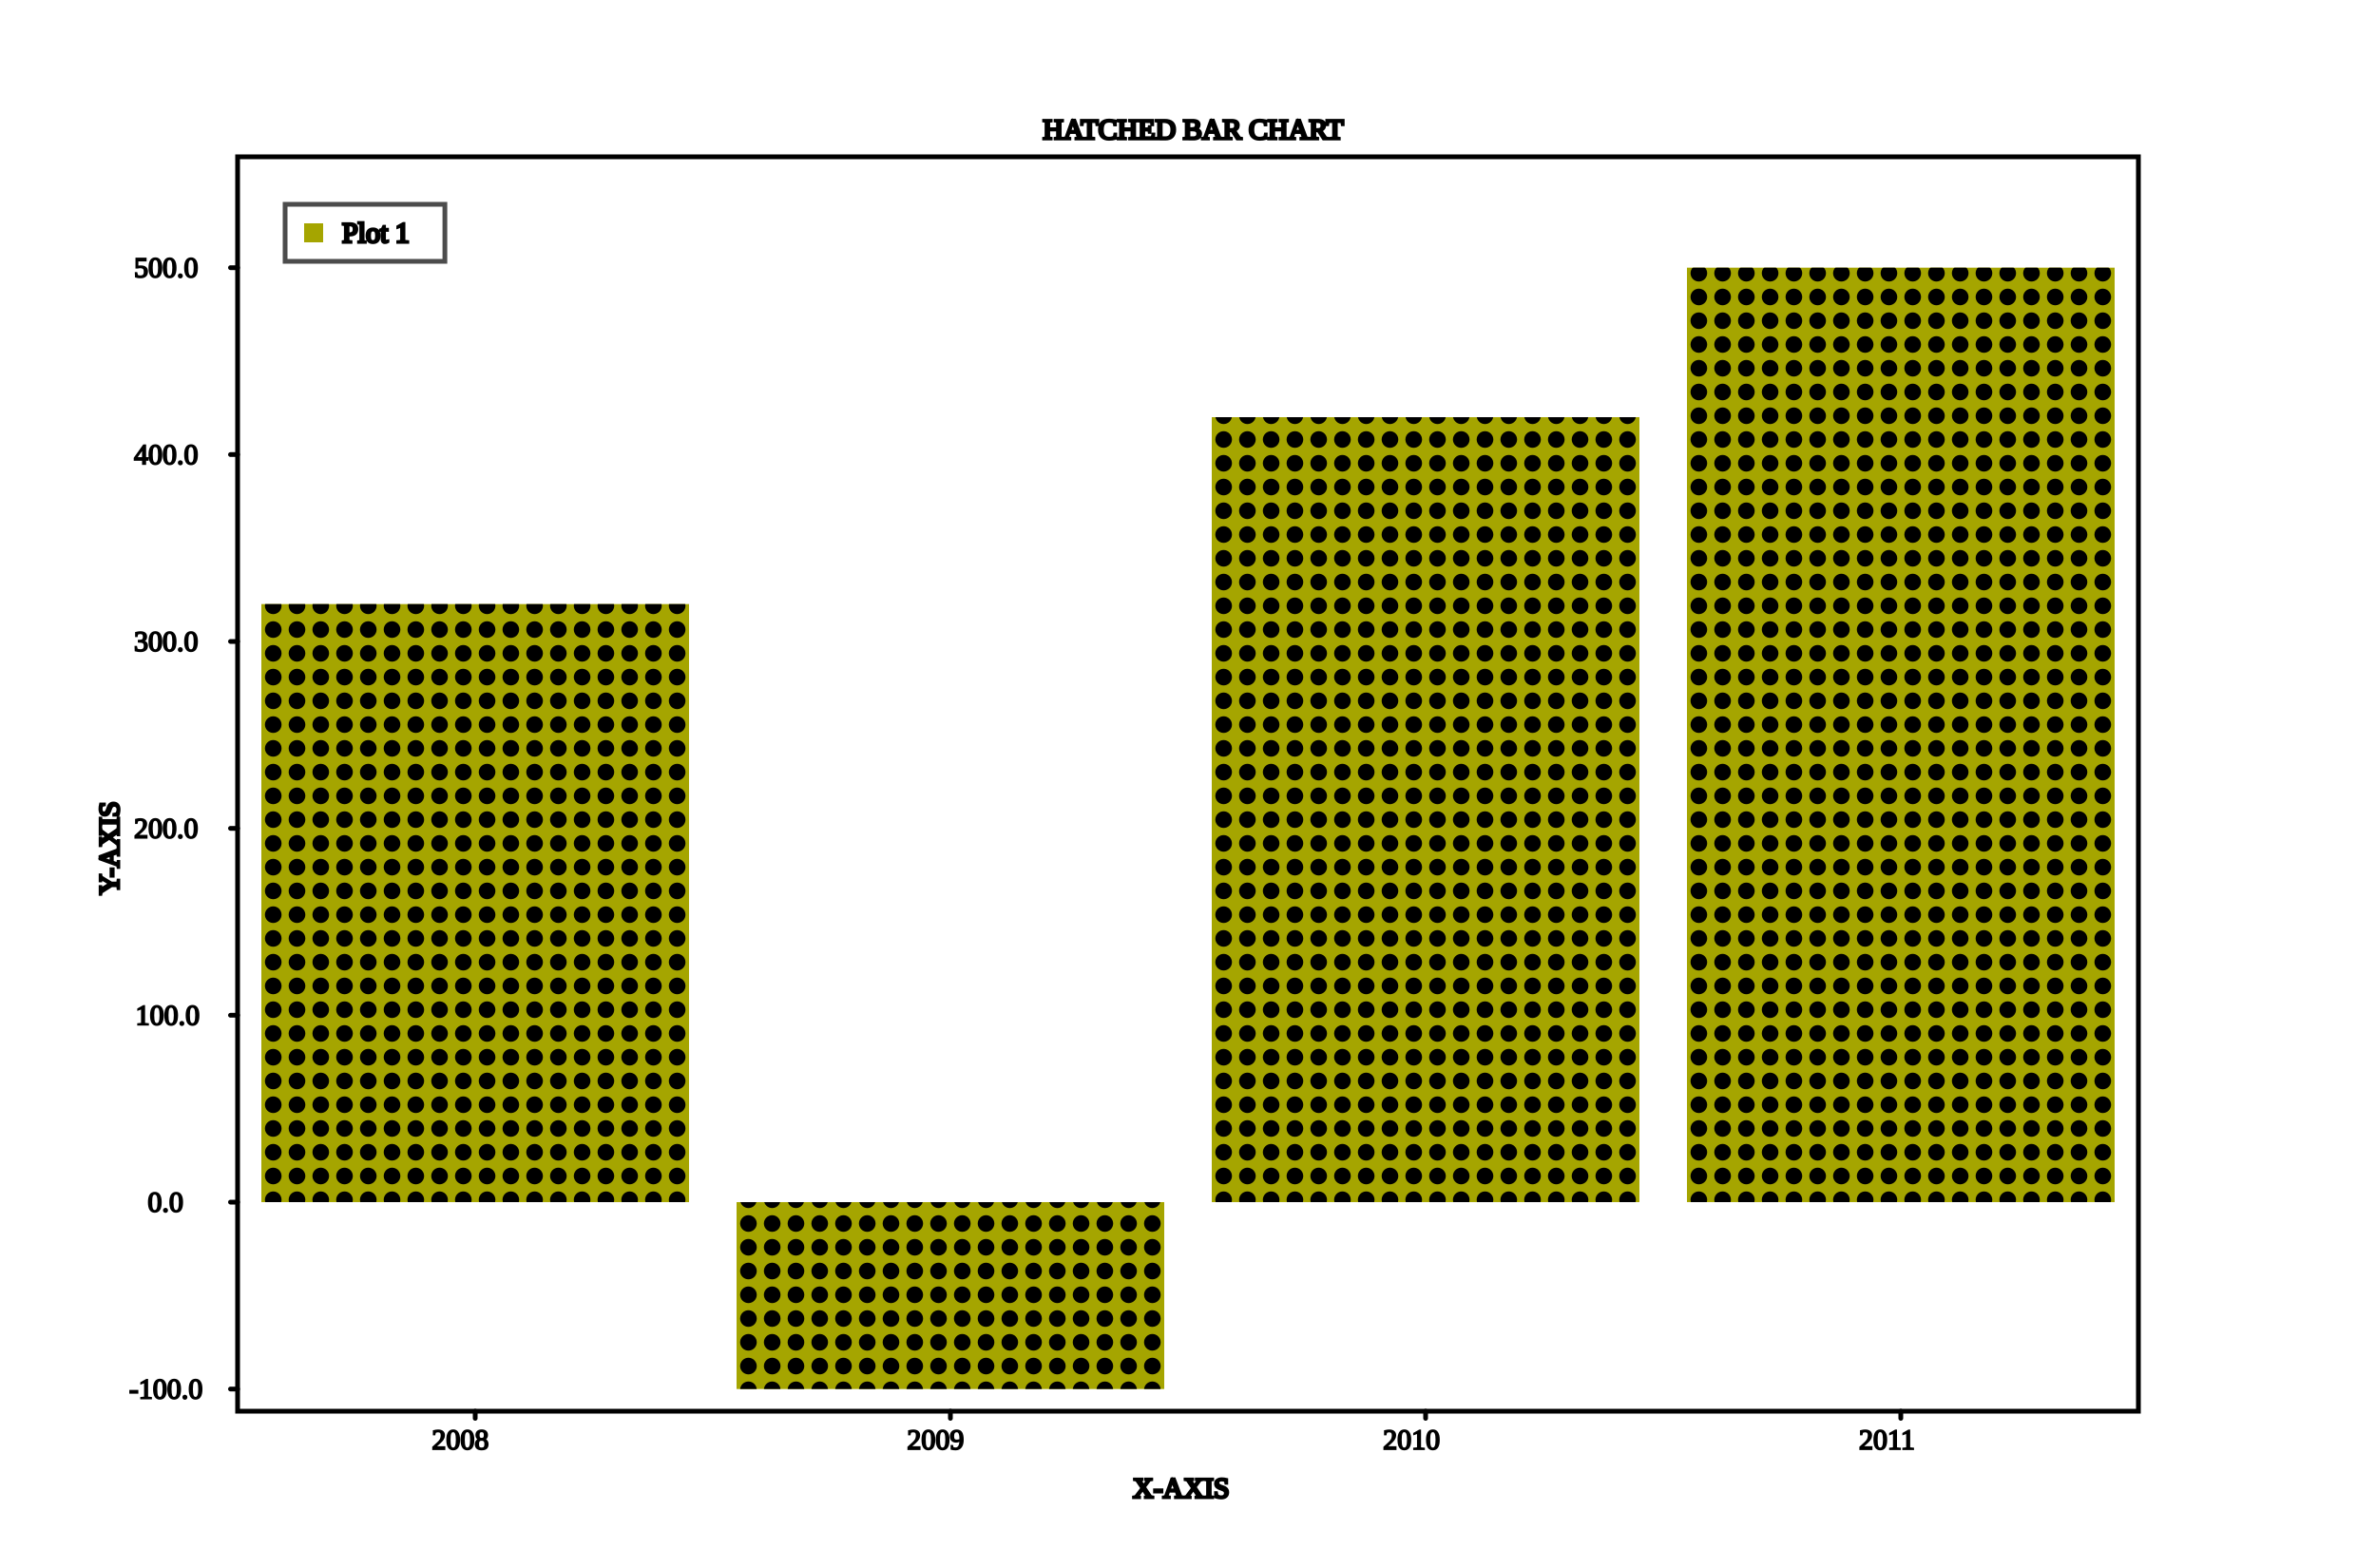
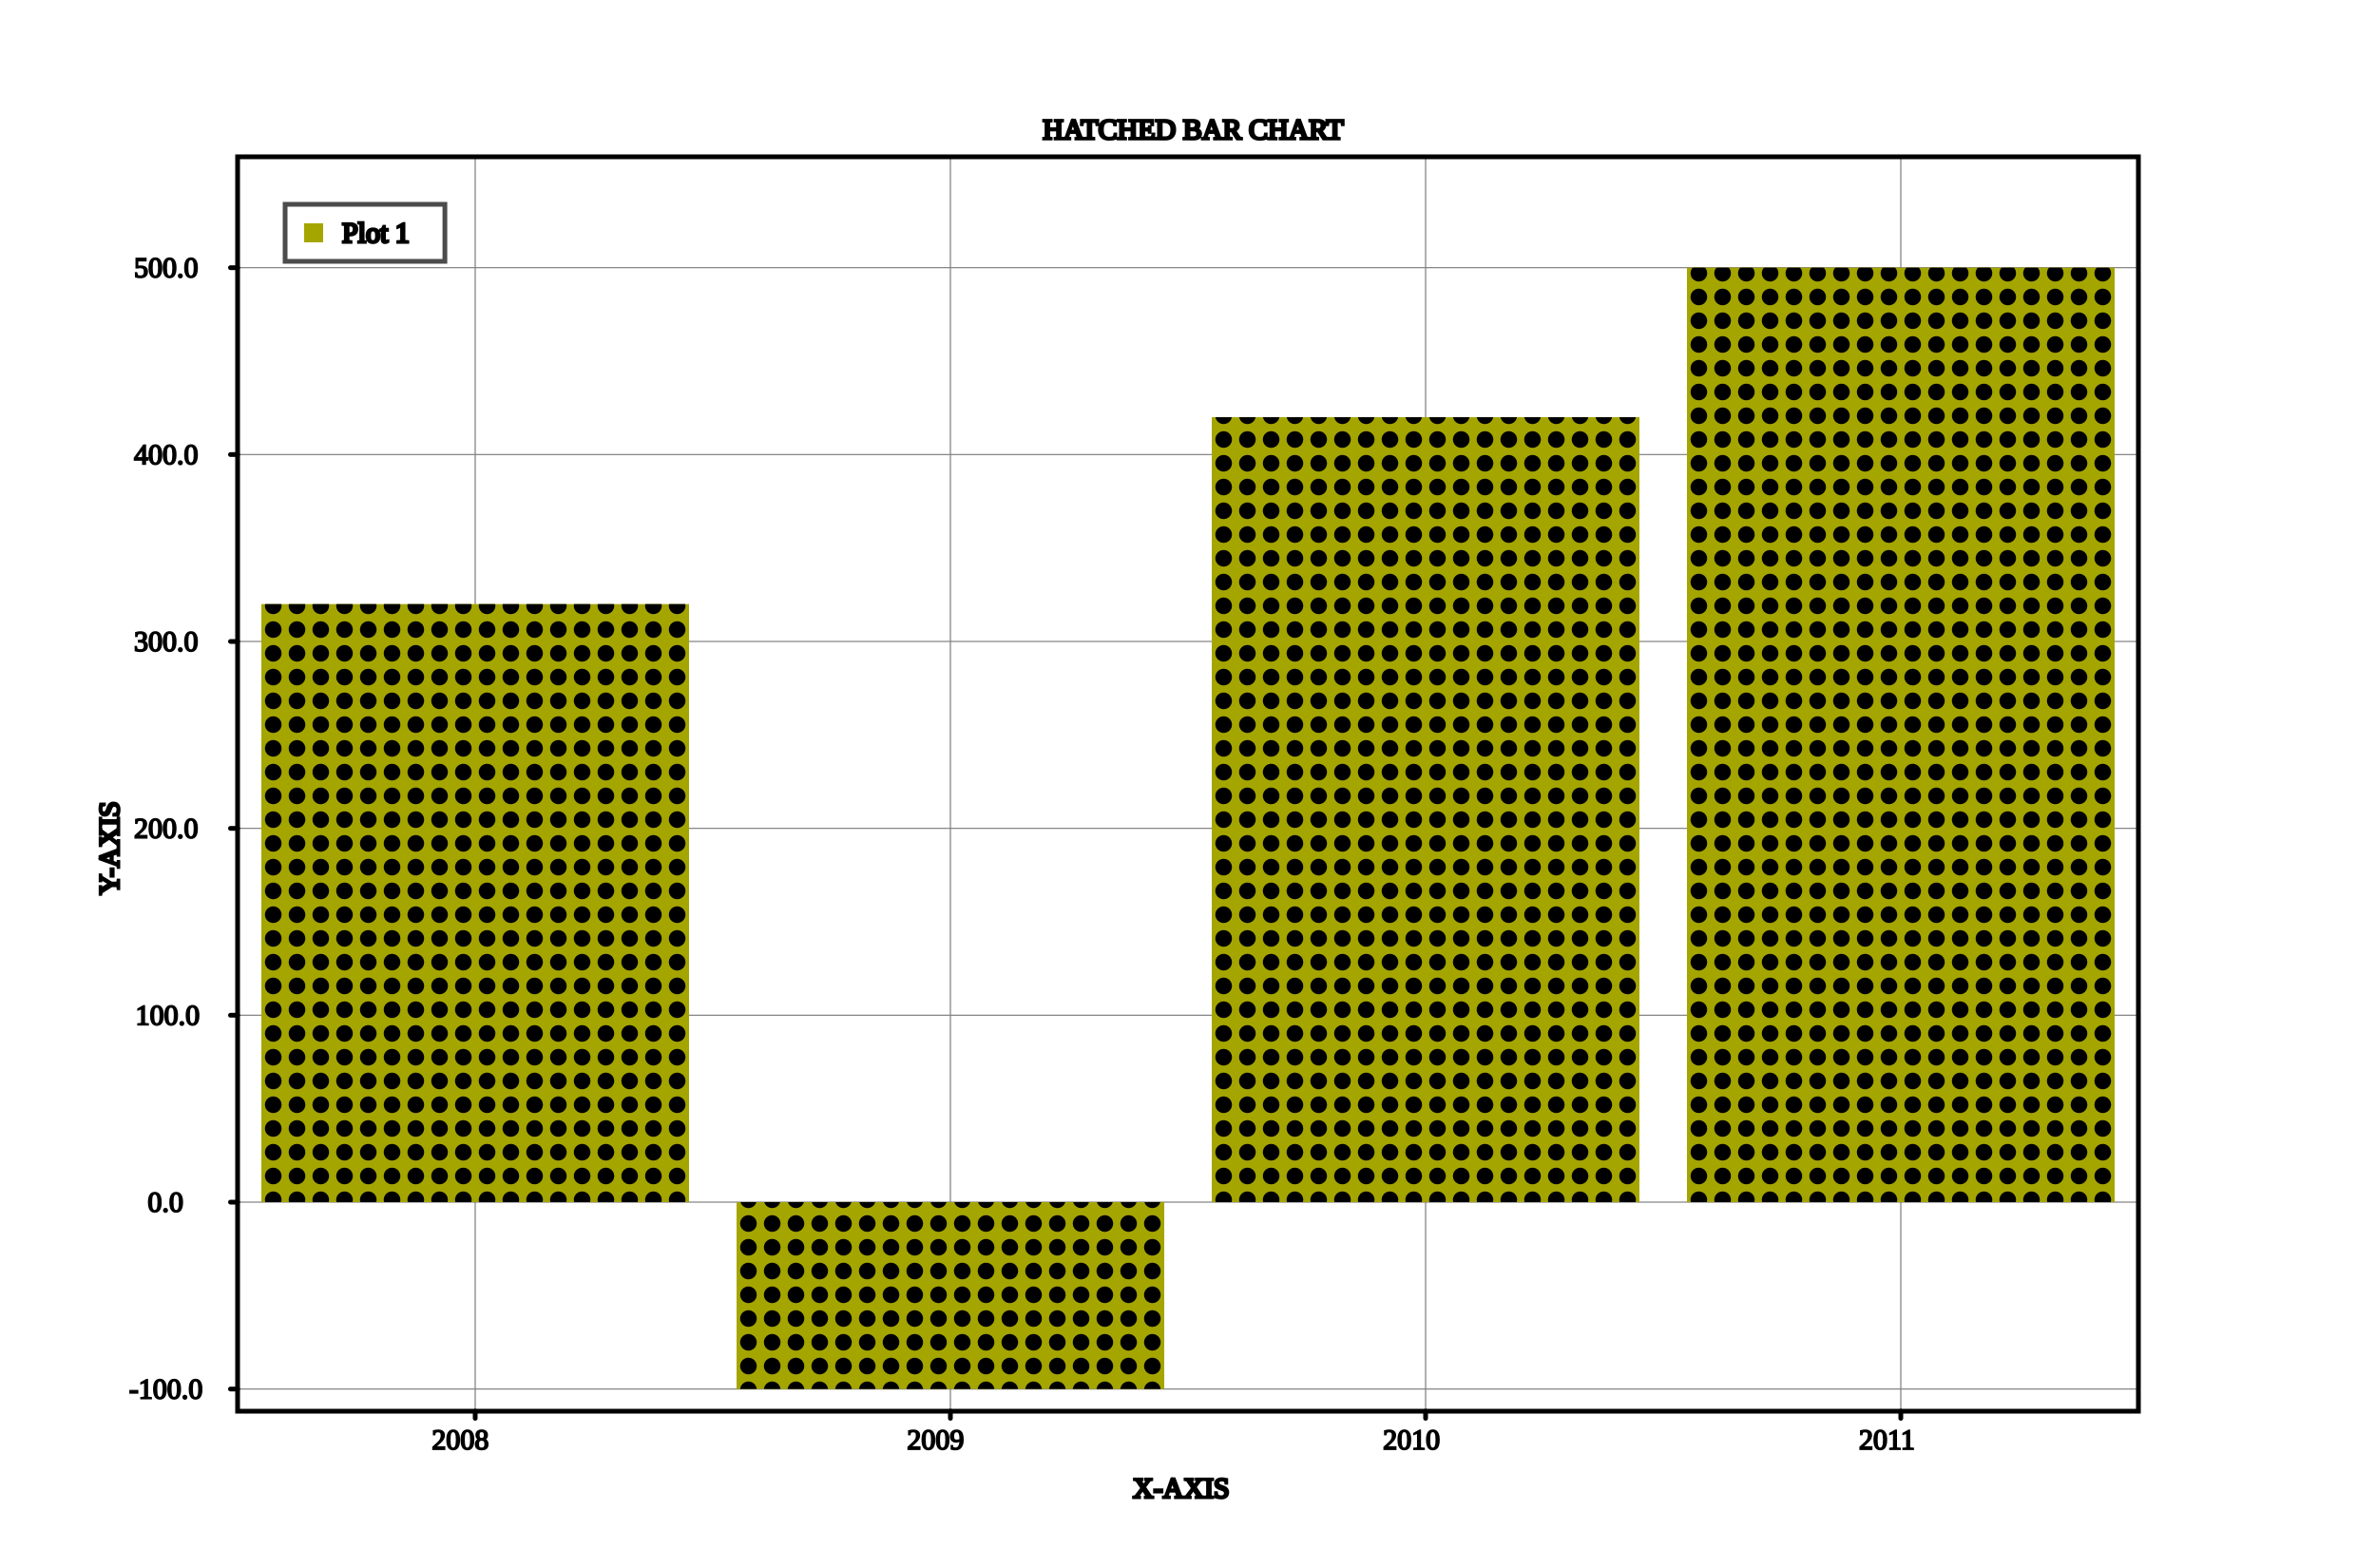
<svg xmlns="http://www.w3.org/2000/svg" height="660.0" width="1000.0" version="4.0">
  <rect width="100%" height="100%" fill="white" />
-   <rect x="100.0" y="66.0" width="800.0" height="528.0" style="fill:rgb(255,255,255);stroke-width:2.0;stroke:rgb(0,0,0);opacity:1" />
+   <line x1="200.0" y1="594.0" x2="200.0" y2="66.0" style="stroke:rgb(127.5,127.5,127.5);stroke-width:0.5;opacity:1.0;stroke-linecap:round" />
+   <line x1="400.0" y1="594.0" x2="400.0" y2="66.0" style="stroke:rgb(127.5,127.5,127.5);stroke-width:0.5;opacity:1.0;stroke-linecap:round" />
+   <line x1="600.0" y1="594.0" x2="600.0" y2="66.0" style="stroke:rgb(127.5,127.5,127.5);stroke-width:0.5;opacity:1.0;stroke-linecap:round" />
+   <line x1="800.0" y1="594.0" x2="800.0" y2="66.0" style="stroke:rgb(127.5,127.5,127.5);stroke-width:0.5;opacity:1.0;stroke-linecap:round" />
+   <line x1="100.0" y1="506.0" x2="900.0" y2="506.0" style="stroke:rgb(127.5,127.5,127.5);stroke-width:0.5;opacity:1.0;stroke-linecap:round" />
+   <line x1="100.0" y1="427.333" x2="900.0" y2="427.333" style="stroke:rgb(127.5,127.5,127.5);stroke-width:0.5;opacity:1.0;stroke-linecap:round" />
+   <line x1="100.0" y1="348.667" x2="900.0" y2="348.667" style="stroke:rgb(127.5,127.5,127.5);stroke-width:0.5;opacity:1.0;stroke-linecap:round" />
+   <line x1="100.0" y1="270" x2="900.0" y2="270" style="stroke:rgb(127.5,127.5,127.5);stroke-width:0.5;opacity:1.0;stroke-linecap:round" />
+   <line x1="100.0" y1="191.333" x2="900.0" y2="191.333" style="stroke:rgb(127.5,127.5,127.5);stroke-width:0.5;opacity:1.0;stroke-linecap:round" />
+   <line x1="100.0" y1="112.667" x2="900.0" y2="112.667" style="stroke:rgb(127.5,127.5,127.5);stroke-width:0.5;opacity:1.0;stroke-linecap:round" />
+   <line x1="100.0" y1="584.667" x2="900.0" y2="584.667" style="stroke:rgb(127.5,127.5,127.5);stroke-width:0.5;opacity:1.0;stroke-linecap:round" />
+   <rect x="100.0" y="66.0" width="800.0" height="528.0" style="fill:rgb(255,255,255);stroke-width:2.0;stroke:rgb(0,0,0);opacity:1;fill-opacity:0;" />
  <line x1="200.0" y1="597.0" x2="200.0" y2="594.0" style="stroke:rgb(0.0,0.0,0.0);stroke-width:2.0;opacity:1.0;stroke-linecap:round" />
  <text x="181.74" y="610.0" stroke="#000000" stroke-width="0.7" transform="rotate(-0.0,181.74,610.0)">2008</text>
  <line x1="400.0" y1="597.0" x2="400.0" y2="594.0" style="stroke:rgb(0.0,0.0,0.0);stroke-width:2.0;opacity:1.0;stroke-linecap:round" />
  <text x="381.74" y="610.0" stroke="#000000" stroke-width="0.7" transform="rotate(-0.0,381.74,610.0)">2009</text>
  <line x1="600.0" y1="597.0" x2="600.0" y2="594.0" style="stroke:rgb(0.0,0.0,0.0);stroke-width:2.0;opacity:1.0;stroke-linecap:round" />
  <text x="582.06" y="610.0" stroke="#000000" stroke-width="0.7" transform="rotate(-0.0,582.06,610.0)">2010</text>
  <line x1="800.0" y1="597.0" x2="800.0" y2="594.0" style="stroke:rgb(0.0,0.0,0.0);stroke-width:2.0;opacity:1.0;stroke-linecap:round" />
  <text x="782.38" y="610.0" stroke="#000000" stroke-width="0.7" transform="rotate(-0.0,782.38,610.0)">2011</text>
  <line x1="97.0" y1="506.0" x2="100.0" y2="506.0" style="stroke:rgb(0.0,0.0,0.0);stroke-width:2.0;opacity:1.0;stroke-linecap:round" />
  <text x="62.16" y="510.0" stroke="#000000" stroke-width="0.7" transform="rotate(-0.0,62.16,510.0)">0.0</text>
  <line x1="97.0" y1="427.333" x2="100.0" y2="427.333" style="stroke:rgb(0.0,0.0,0.0);stroke-width:2.0;opacity:1.0;stroke-linecap:round" />
  <text x="57.04" y="431.333" stroke="#000000" stroke-width="0.7" transform="rotate(-0.0,57.04,431.3333)">100.0</text>
  <line x1="97.0" y1="348.667" x2="100.0" y2="348.667" style="stroke:rgb(0.0,0.0,0.0);stroke-width:2.0;opacity:1.0;stroke-linecap:round" />
  <text x="56.4" y="352.667" stroke="#000000" stroke-width="0.7" transform="rotate(-0.0,56.4,352.6667)">200.0</text>
  <line x1="97.0" y1="270" x2="100.0" y2="270" style="stroke:rgb(0.0,0.0,0.0);stroke-width:2.0;opacity:1.0;stroke-linecap:round" />
  <text x="56.4" y="274" stroke="#000000" stroke-width="0.7" transform="rotate(-0.0,56.4,274)">300.0</text>
  <line x1="97.0" y1="191.333" x2="100.0" y2="191.333" style="stroke:rgb(0.0,0.0,0.0);stroke-width:2.0;opacity:1.0;stroke-linecap:round" />
  <text x="56.4" y="195.333" stroke="#000000" stroke-width="0.7" transform="rotate(-0.0,56.4,195.3334)">400.0</text>
  <line x1="97.0" y1="112.667" x2="100.0" y2="112.667" style="stroke:rgb(0.0,0.0,0.0);stroke-width:2.0;opacity:1.0;stroke-linecap:round" />
  <text x="56.4" y="116.667" stroke="#000000" stroke-width="0.7" transform="rotate(-0.0,56.4,116.6667)">500.0</text>
  <line x1="97.0" y1="584.667" x2="100.0" y2="584.667" style="stroke:rgb(0.0,0.0,0.0);stroke-width:2.0;opacity:1.0;stroke-linecap:round" />
  <text x="54.32" y="588.667" stroke="#000000" stroke-width="0.7" transform="rotate(-0.0,54.32,588.6667)">-100.0</text>
  <rect x="110.0" y="254.267" width="180.0" height="251.733" style="fill:rgb(164.985,164.985,0.0);stroke-width:0;stroke:rgb(0,0,0);opacity:1.0" />
  <defs>
    <pattern id="filledCircleHatch" width="10" height="10" patternUnits="userSpaceOnUse">
      <circle cx="5" cy="5" r="3" stroke="black" stroke-width="1" />
    </pattern>
  </defs>
  <rect x="110.0" y="254.267" width="180.0" height="251.733" style="fill:url(#filledCircleHatch);opacity:1" />
  <rect x="310.0" y="506.0" width="180.0" height="78.667" style="fill:rgb(164.985,164.985,0.0);stroke-width:0;stroke:rgb(0,0,0);opacity:1.0" />
  <rect x="310.0" y="506.0" width="180.0" height="78.667" style="fill:url(#filledCircleHatch);opacity:1" />
  <rect x="510.0" y="175.6" width="180.0" height="330.4" style="fill:rgb(164.985,164.985,0.0);stroke-width:0;stroke:rgb(0,0,0);opacity:1.0" />
  <rect x="510.0" y="175.6" width="180.0" height="330.4" style="fill:url(#filledCircleHatch);opacity:1" />
  <rect x="710.0" y="112.667" width="180.0" height="393.333" style="fill:rgb(164.985,164.985,0.0);stroke-width:0;stroke:rgb(0,0,0);opacity:1.0" />
  <rect x="710.0" y="112.667" width="180.0" height="393.333" style="fill:url(#filledCircleHatch);opacity:1" />
  <text x="438.9" y="58.5" stroke="#000000" stroke-width="1.2" transform="rotate(-0.0,438.9,58.5)">HATCHED BAR CHART</text>
  <text x="476.8" y="630.4" stroke="#000000" stroke-width="1.2" transform="rotate(-0.0,476.8,630.4)">X-AXIS</text>
  <text x="50.0" y="376.6" stroke="#000000" stroke-width="1.2" transform="rotate(-90.0,50.0,376.6)">Y-AXIS</text>
  <rect x="120.0" y="86.0" width="67.24" height="24.0" style="fill:rgb(255.0,255.0,255.0);stroke-width:2.0;stroke:rgb(0.0,0.0,0.0);opacity:0.7" />
  <rect x="128.0" y="94.0" width="8.0" height="8.0" style="fill:rgb(164.985,164.985,0.0);stroke-width:0;stroke:rgb(0,0,0);opacity:1.0" />
  <text x="144.0" y="102.0" stroke="#000000" stroke-width="1.2" transform="rotate(-0.0,144.0,102.0)">Plot 1</text>
</svg>
